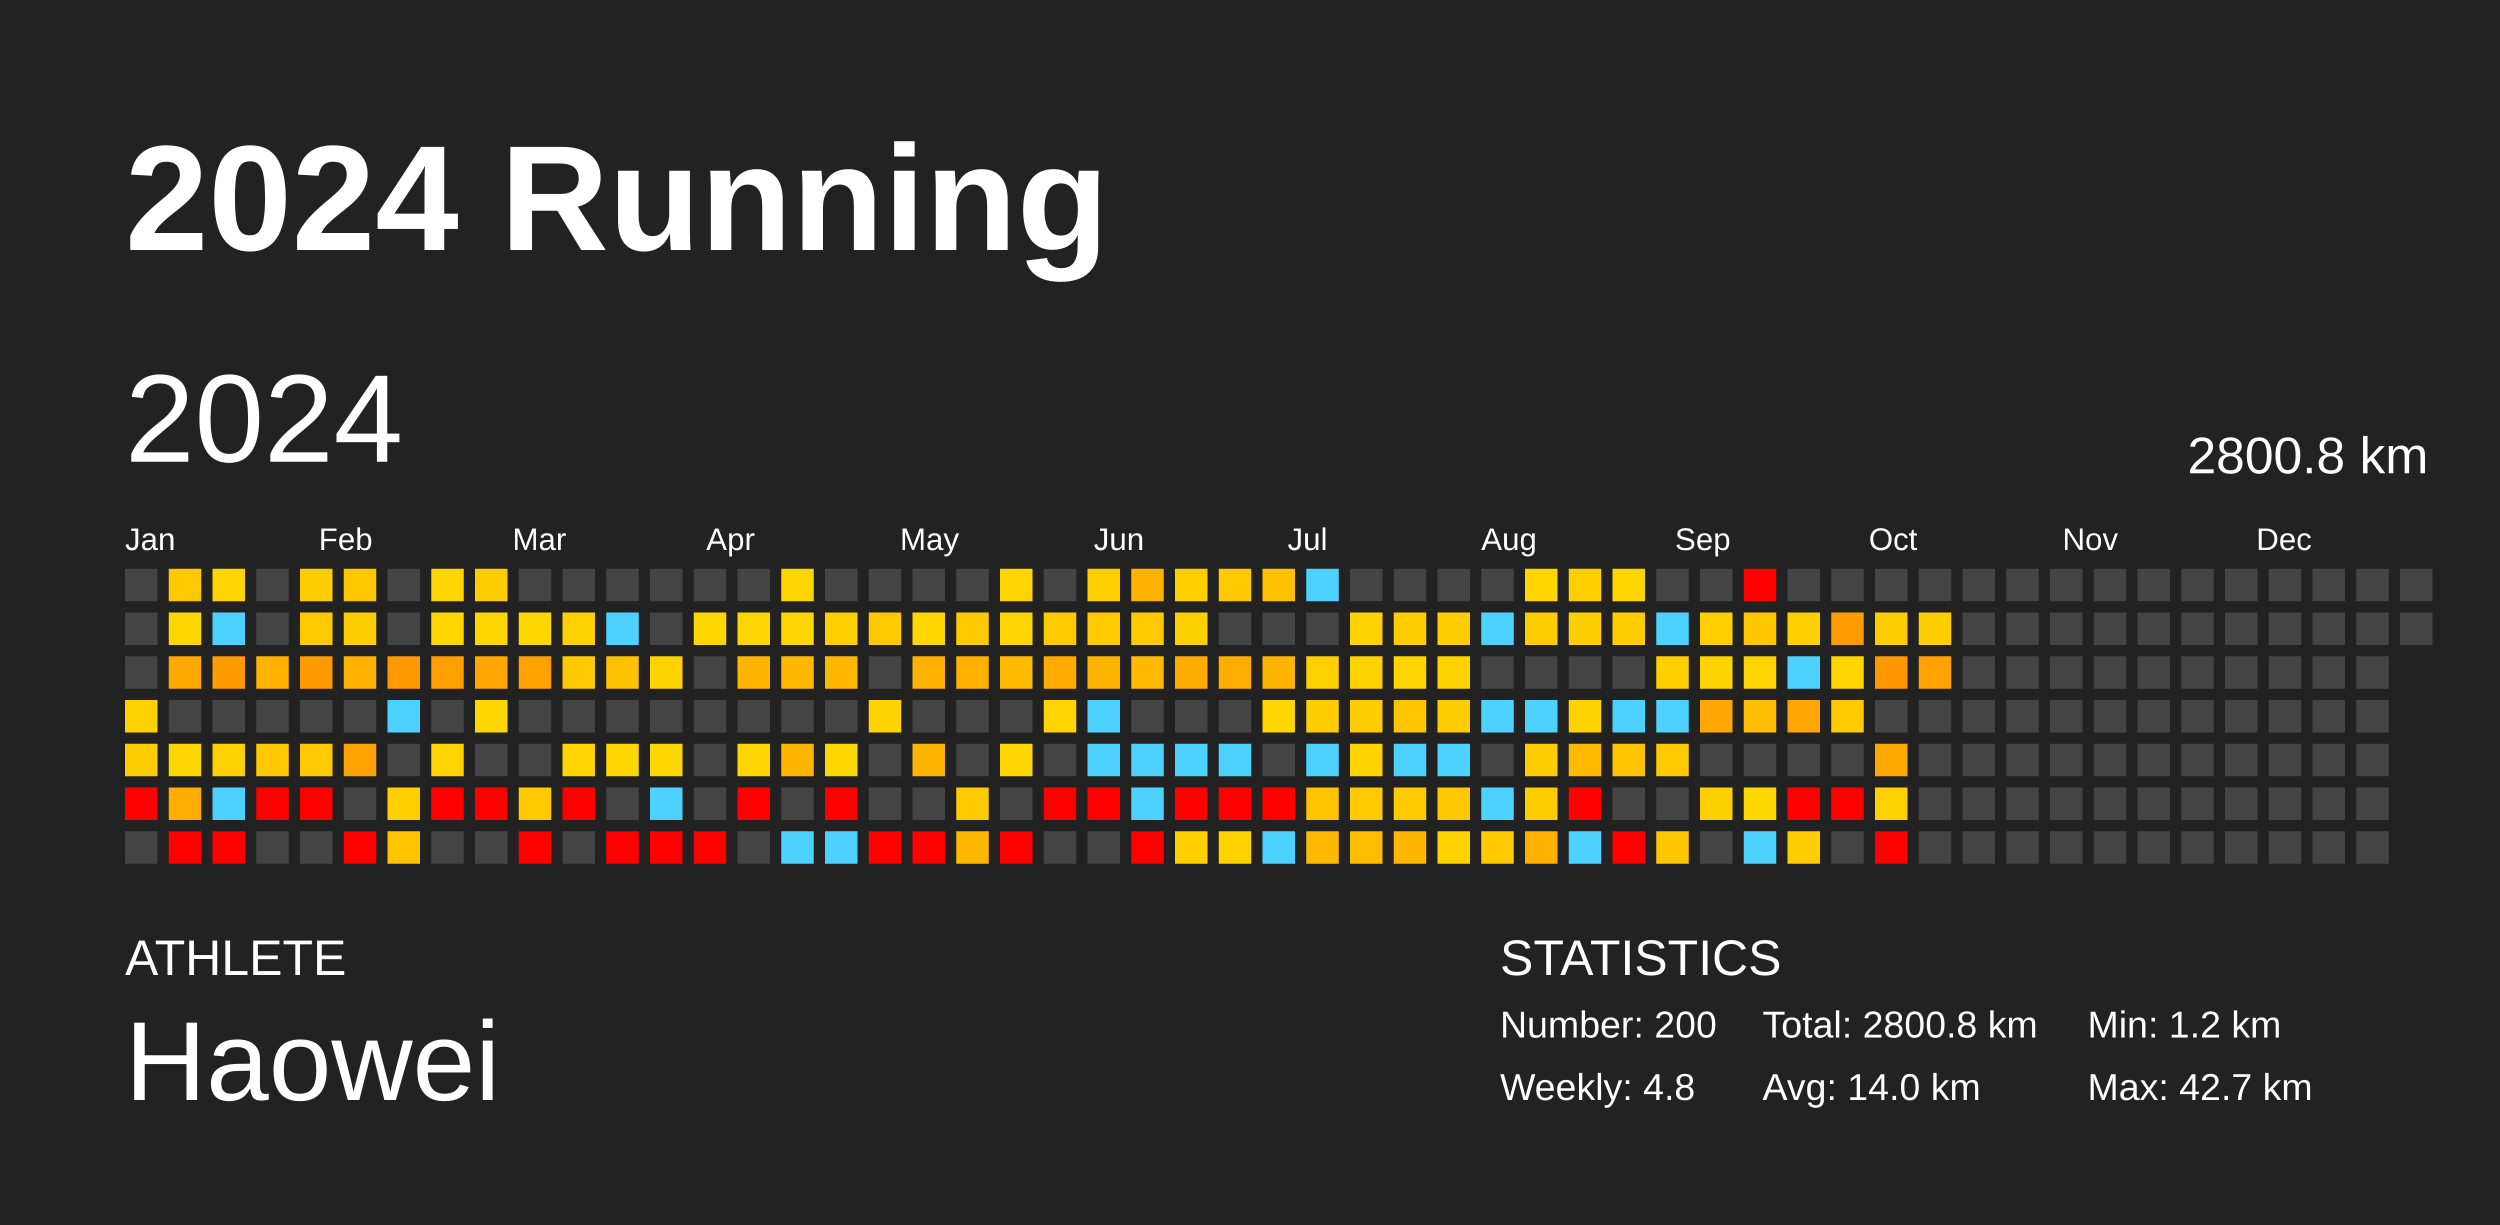
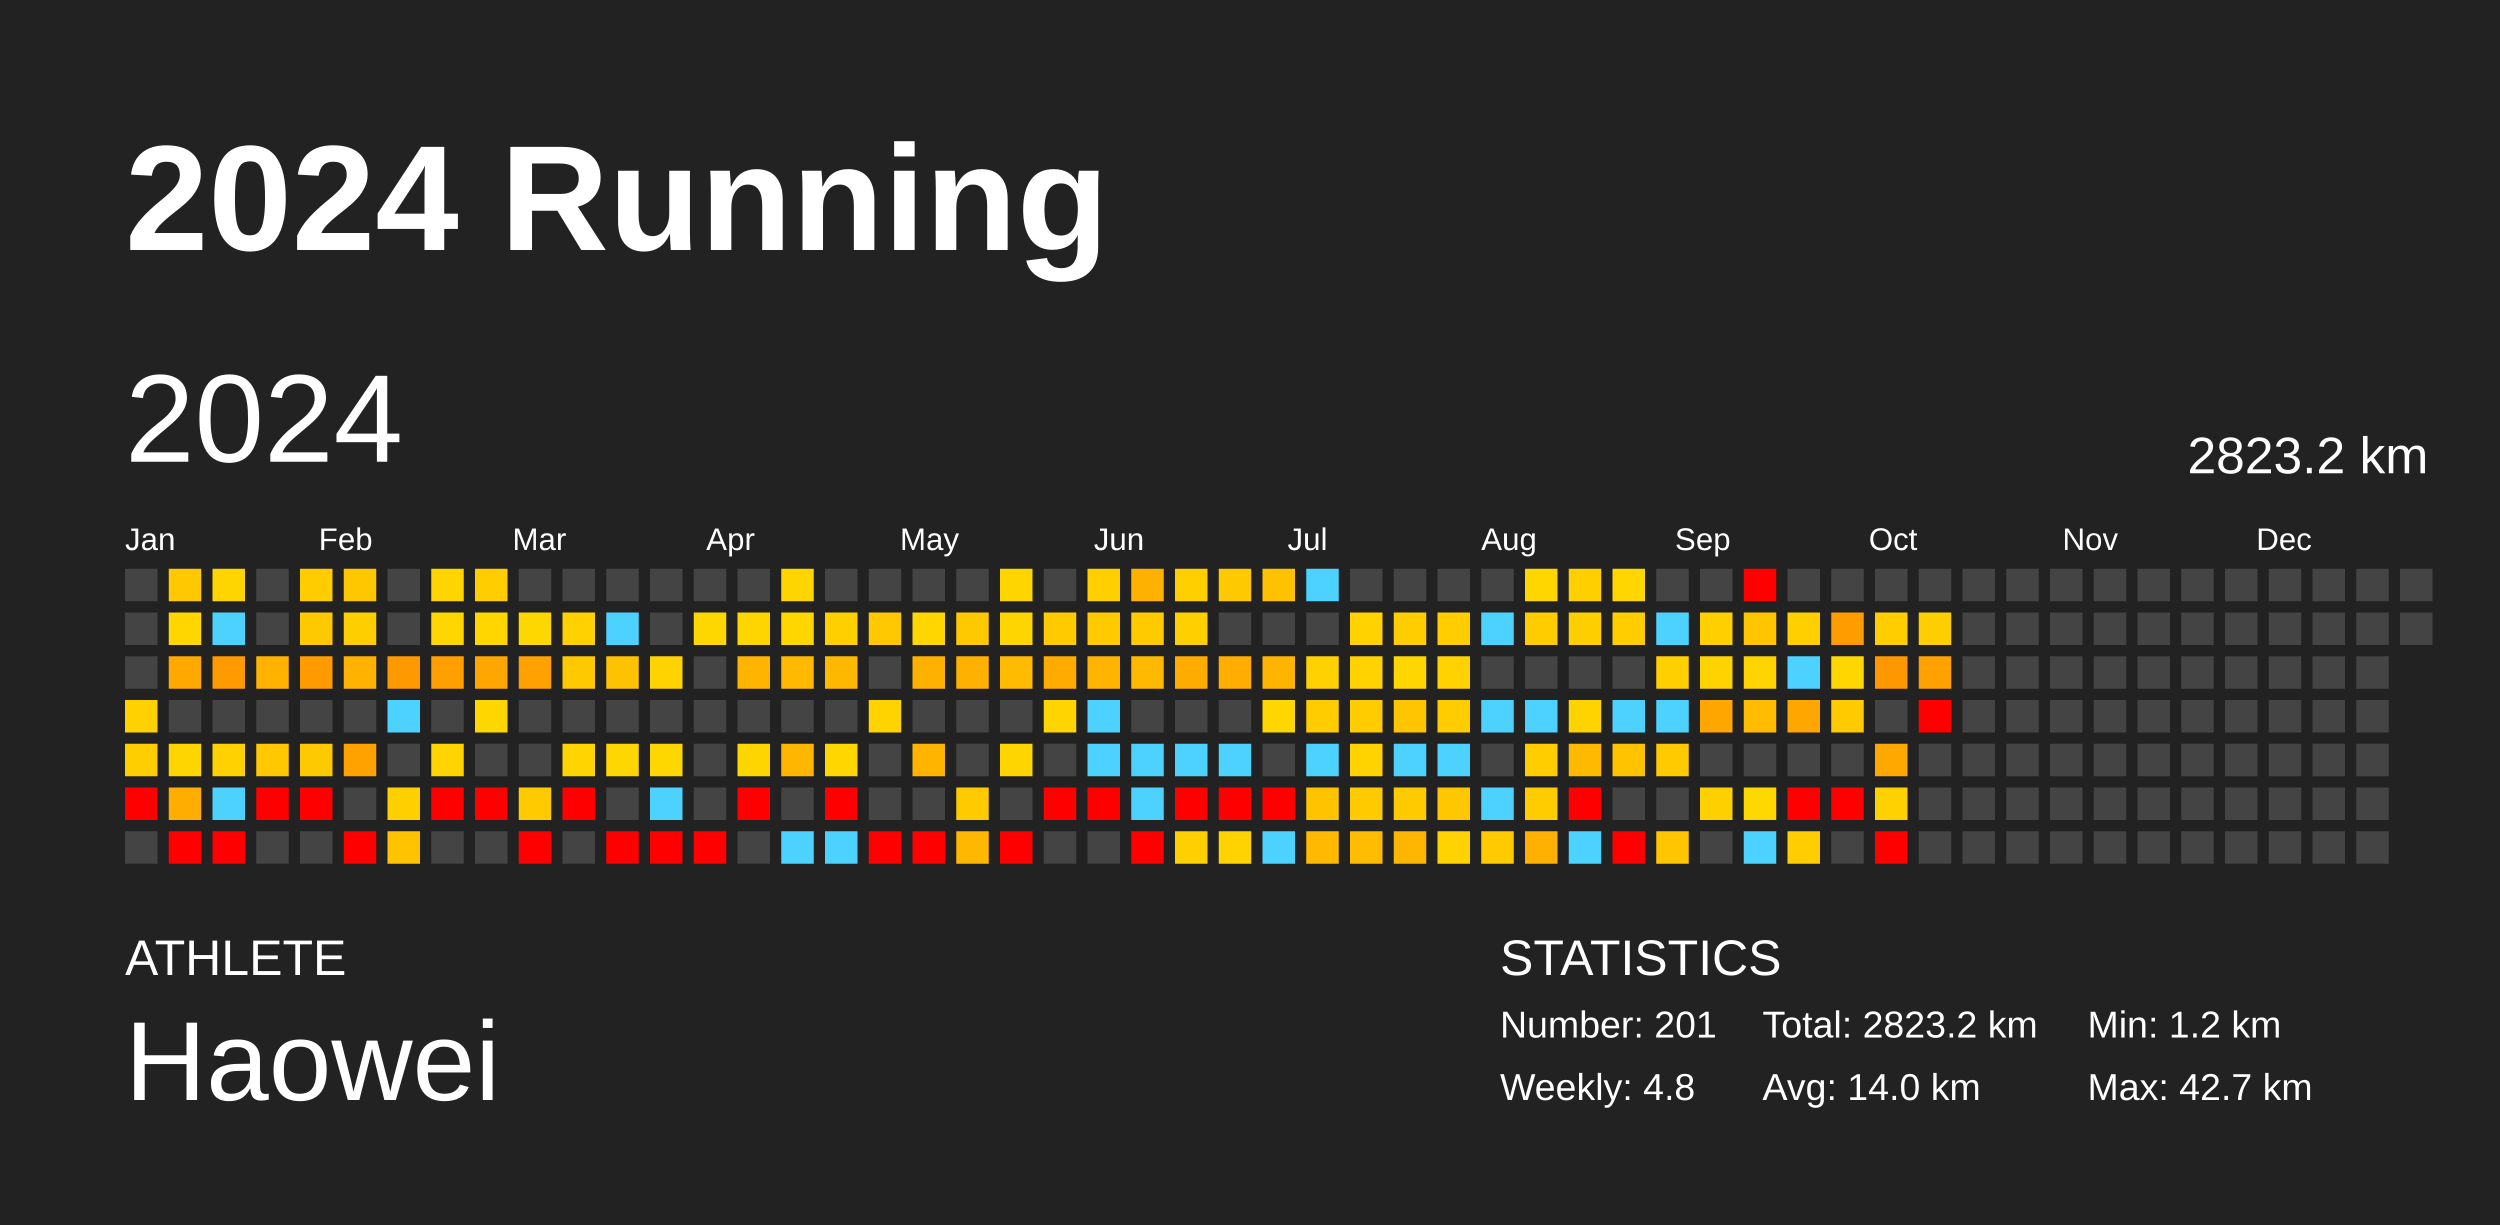
<svg xmlns="http://www.w3.org/2000/svg" baseProfile="full" height="98mm" version="1.1" viewBox="0,0,200,98" width="200mm">
  <defs />
  <rect fill="#222222" height="98" width="200" x="0" y="0" />
  <text fill="#FFFFFF" style="font-size:12px; font-family:Arial; font-weight:bold;" x="10" y="20">2024 Running</text>
  <text fill="#FFFFFF" style="font-size:4px; font-family:Arial" x="10" y="78">ATHLETE</text>
  <text fill="#FFFFFF" style="font-size:9px; font-family:Arial" x="10" y="88">Haowei</text>
  <text fill="#FFFFFF" style="font-size:4px; font-family:Arial" x="120" y="78">STATISTICS</text>
-   <text fill="#FFFFFF" style="font-size:3px; font-family:Arial" x="120" y="83">Number: 200</text>
+   <text fill="#FFFFFF" style="font-size:3px; font-family:Arial" x="120" y="83">Number: 201</text>
  <text fill="#FFFFFF" style="font-size:3px; font-family:Arial" x="120" y="88">Weekly: 4.8</text>
-   <text fill="#FFFFFF" style="font-size:3px; font-family:Arial" x="141" y="83">Total: 2800.8 km</text>
+   <text fill="#FFFFFF" style="font-size:3px; font-family:Arial" x="141" y="83">Total: 2823.2 km</text>
  <text fill="#FFFFFF" style="font-size:3px; font-family:Arial" x="141" y="88">Avg: 14.0 km</text>
  <text fill="#FFFFFF" style="font-size:3px; font-family:Arial" x="167" y="83">Min: 1.2 km</text>
  <text fill="#FFFFFF" style="font-size:3px; font-family:Arial" x="167" y="88">Max: 42.7 km</text>
  <text dominant-baseline="hanging" fill="#FFFFFF" style="font-size:10.0px; font-family:Arial;" x="10" y="30">2024</text>
-   <text dominant-baseline="hanging" fill="#FFFFFF" style="font-size:4.125px; font-family:Arial;" x="175" y="35">2800.8 km</text>
+   <text dominant-baseline="hanging" fill="#FFFFFF" style="font-size:4.125px; font-family:Arial;" x="175" y="35">2823.2 km</text>
  <text fill="#FFFFFF" style="font-size:2.5px; font-family:Arial" x="10.0" y="44">Jan</text>
  <text fill="#FFFFFF" style="font-size:2.5px; font-family:Arial" x="25.5" y="44">Feb</text>
  <text fill="#FFFFFF" style="font-size:2.5px; font-family:Arial" x="41.0" y="44">Mar</text>
  <text fill="#FFFFFF" style="font-size:2.5px; font-family:Arial" x="56.5" y="44">Apr</text>
  <text fill="#FFFFFF" style="font-size:2.5px; font-family:Arial" x="72.0" y="44">May</text>
  <text fill="#FFFFFF" style="font-size:2.5px; font-family:Arial" x="87.5" y="44">Jun</text>
  <text fill="#FFFFFF" style="font-size:2.5px; font-family:Arial" x="103.0" y="44">Jul</text>
  <text fill="#FFFFFF" style="font-size:2.5px; font-family:Arial" x="118.5" y="44">Aug</text>
  <text fill="#FFFFFF" style="font-size:2.5px; font-family:Arial" x="134.0" y="44">Sep</text>
  <text fill="#FFFFFF" style="font-size:2.5px; font-family:Arial" x="149.5" y="44">Oct</text>
  <text fill="#FFFFFF" style="font-size:2.5px; font-family:Arial" x="165.0" y="44">Nov</text>
  <text fill="#FFFFFF" style="font-size:2.5px; font-family:Arial" x="180.5" y="44">Dec</text>
  <rect fill="#444444" height="2.6" width="2.6" x="10.0" y="45.5" />
  <rect fill="#444444" height="2.6" width="2.6" x="10.0" y="49.0" />
  <rect fill="#444444" height="2.6" width="2.6" x="10.0" y="52.5" />
  <rect fill="#ffd100" height="2.6" width="2.6" x="10.0" y="56.0" />
  <rect fill="#ffce00" height="2.6" width="2.6" x="10.0" y="59.5" />
  <rect fill="red" height="2.6" width="2.6" x="10.0" y="63.0" />
  <rect fill="#444444" height="2.6" width="2.6" x="10.0" y="66.5" />
  <rect fill="#ffc800" height="2.6" width="2.6" x="13.5" y="45.5" />
  <rect fill="#ffd600" height="2.6" width="2.6" x="13.5" y="49.0" />
  <rect fill="#ffa800" height="2.6" width="2.6" x="13.5" y="52.5" />
  <rect fill="#444444" height="2.6" width="2.6" x="13.5" y="56.0" />
  <rect fill="#ffd500" height="2.6" width="2.6" x="13.5" y="59.5" />
  <rect fill="#ffad00" height="2.6" width="2.6" x="13.5" y="63.0" />
  <rect fill="red" height="2.6" width="2.6" x="13.5" y="66.5" />
  <rect fill="#ffd500" height="2.6" width="2.6" x="17.0" y="45.5" />
  <rect fill="#4dd2ff" height="2.6" width="2.6" x="17.0" y="49.0" />
  <rect fill="#ff9a00" height="2.6" width="2.6" x="17.0" y="52.5" />
  <rect fill="#444444" height="2.6" width="2.6" x="17.0" y="56.0" />
  <rect fill="#ffd100" height="2.6" width="2.6" x="17.0" y="59.5" />
  <rect fill="#4dd2ff" height="2.6" width="2.6" x="17.0" y="63.0" />
  <rect fill="red" height="2.6" width="2.6" x="17.0" y="66.5" />
  <rect fill="#444444" height="2.6" width="2.6" x="20.5" y="45.5" />
  <rect fill="#444444" height="2.6" width="2.6" x="20.5" y="49.0" />
  <rect fill="#ffb200" height="2.6" width="2.6" x="20.5" y="52.5" />
  <rect fill="#444444" height="2.6" width="2.6" x="20.5" y="56.0" />
  <rect fill="#ffc800" height="2.6" width="2.6" x="20.5" y="59.5" />
  <rect fill="red" height="2.6" width="2.6" x="20.5" y="63.0" />
  <rect fill="#444444" height="2.6" width="2.6" x="20.5" y="66.5" />
  <rect fill="#ffcc00" height="2.6" width="2.6" x="24.0" y="45.5" />
  <rect fill="#ffc900" height="2.6" width="2.6" x="24.0" y="49.0" />
  <rect fill="#ff9b00" height="2.6" width="2.6" x="24.0" y="52.5" />
  <rect fill="#444444" height="2.6" width="2.6" x="24.0" y="56.0" />
  <rect fill="#ffc900" height="2.6" width="2.6" x="24.0" y="59.5" />
  <rect fill="red" height="2.6" width="2.6" x="24.0" y="63.0" />
  <rect fill="#444444" height="2.6" width="2.6" x="24.0" y="66.5" />
  <rect fill="#ffc700" height="2.6" width="2.6" x="27.5" y="45.5" />
  <rect fill="#ffce00" height="2.6" width="2.6" x="27.5" y="49.0" />
  <rect fill="#ffb200" height="2.6" width="2.6" x="27.5" y="52.5" />
  <rect fill="#444444" height="2.6" width="2.6" x="27.5" y="56.0" />
  <rect fill="#ffa200" height="2.6" width="2.6" x="27.5" y="59.5" />
  <rect fill="#444444" height="2.6" width="2.6" x="27.5" y="63.0" />
  <rect fill="red" height="2.6" width="2.6" x="27.5" y="66.5" />
  <rect fill="#444444" height="2.6" width="2.6" x="31.0" y="45.5" />
  <rect fill="#444444" height="2.6" width="2.6" x="31.0" y="49.0" />
  <rect fill="#ff9900" height="2.6" width="2.6" x="31.0" y="52.5" />
  <rect fill="#4dd2ff" height="2.6" width="2.6" x="31.0" y="56.0" />
  <rect fill="#444444" height="2.6" width="2.6" x="31.0" y="59.5" />
  <rect fill="#ffcf00" height="2.6" width="2.6" x="31.0" y="63.0" />
  <rect fill="#ffc300" height="2.6" width="2.6" x="31.0" y="66.5" />
  <rect fill="#ffd500" height="2.6" width="2.6" x="34.5" y="45.5" />
  <rect fill="#ffd600" height="2.6" width="2.6" x="34.5" y="49.0" />
  <rect fill="#ffa000" height="2.6" width="2.6" x="34.5" y="52.5" />
  <rect fill="#444444" height="2.6" width="2.6" x="34.5" y="56.0" />
  <rect fill="#ffd400" height="2.6" width="2.6" x="34.5" y="59.5" />
  <rect fill="red" height="2.6" width="2.6" x="34.5" y="63.0" />
  <rect fill="#444444" height="2.6" width="2.6" x="34.5" y="66.5" />
  <rect fill="#ffcd00" height="2.6" width="2.6" x="38.0" y="45.5" />
  <rect fill="#ffd600" height="2.6" width="2.6" x="38.0" y="49.0" />
  <rect fill="#ffa700" height="2.6" width="2.6" x="38.0" y="52.5" />
  <rect fill="#ffd700" height="2.6" width="2.6" x="38.0" y="56.0" />
  <rect fill="#444444" height="2.6" width="2.6" x="38.0" y="59.5" />
  <rect fill="red" height="2.6" width="2.6" x="38.0" y="63.0" />
  <rect fill="#444444" height="2.6" width="2.6" x="38.0" y="66.5" />
  <rect fill="#444444" height="2.6" width="2.6" x="41.5" y="45.5" />
  <rect fill="#ffd700" height="2.6" width="2.6" x="41.5" y="49.0" />
  <rect fill="#ffa100" height="2.6" width="2.6" x="41.5" y="52.5" />
  <rect fill="#444444" height="2.6" width="2.6" x="41.5" y="56.0" />
  <rect fill="#444444" height="2.6" width="2.6" x="41.5" y="59.5" />
  <rect fill="#ffca00" height="2.6" width="2.6" x="41.5" y="63.0" />
  <rect fill="red" height="2.6" width="2.6" x="41.5" y="66.5" />
  <rect fill="#444444" height="2.6" width="2.6" x="45.0" y="45.5" />
  <rect fill="#ffd100" height="2.6" width="2.6" x="45.0" y="49.0" />
  <rect fill="#ffc900" height="2.6" width="2.6" x="45.0" y="52.5" />
  <rect fill="#444444" height="2.6" width="2.6" x="45.0" y="56.0" />
  <rect fill="#ffd400" height="2.6" width="2.6" x="45.0" y="59.5" />
  <rect fill="red" height="2.6" width="2.6" x="45.0" y="63.0" />
  <rect fill="#444444" height="2.6" width="2.6" x="45.0" y="66.5" />
  <rect fill="#444444" height="2.6" width="2.6" x="48.5" y="45.5" />
  <rect fill="#4dd2ff" height="2.6" width="2.6" x="48.5" y="49.0" />
  <rect fill="#ffc200" height="2.6" width="2.6" x="48.5" y="52.5" />
  <rect fill="#444444" height="2.6" width="2.6" x="48.5" y="56.0" />
  <rect fill="#ffd700" height="2.6" width="2.6" x="48.5" y="59.5" />
  <rect fill="#444444" height="2.6" width="2.6" x="48.5" y="63.0" />
  <rect fill="red" height="2.6" width="2.6" x="48.5" y="66.5" />
  <rect fill="#444444" height="2.6" width="2.6" x="52.0" y="45.5" />
  <rect fill="#444444" height="2.6" width="2.6" x="52.0" y="49.0" />
  <rect fill="#ffd300" height="2.6" width="2.6" x="52.0" y="52.5" />
  <rect fill="#444444" height="2.6" width="2.6" x="52.0" y="56.0" />
  <rect fill="#ffd700" height="2.6" width="2.6" x="52.0" y="59.5" />
  <rect fill="#4dd2ff" height="2.6" width="2.6" x="52.0" y="63.0" />
  <rect fill="red" height="2.6" width="2.6" x="52.0" y="66.5" />
  <rect fill="#444444" height="2.6" width="2.6" x="55.5" y="45.5" />
  <rect fill="#ffd700" height="2.6" width="2.6" x="55.5" y="49.0" />
  <rect fill="#444444" height="2.6" width="2.6" x="55.5" y="52.5" />
  <rect fill="#444444" height="2.6" width="2.6" x="55.5" y="56.0" />
  <rect fill="#444444" height="2.6" width="2.6" x="55.5" y="59.5" />
  <rect fill="#444444" height="2.6" width="2.6" x="55.5" y="63.0" />
  <rect fill="red" height="2.6" width="2.6" x="55.5" y="66.5" />
  <rect fill="#444444" height="2.6" width="2.6" x="59.0" y="45.5" />
  <rect fill="#ffd500" height="2.6" width="2.6" x="59.0" y="49.0" />
  <rect fill="#ffb400" height="2.6" width="2.6" x="59.0" y="52.5" />
  <rect fill="#444444" height="2.6" width="2.6" x="59.0" y="56.0" />
  <rect fill="#ffd500" height="2.6" width="2.6" x="59.0" y="59.5" />
  <rect fill="red" height="2.6" width="2.6" x="59.0" y="63.0" />
  <rect fill="#444444" height="2.6" width="2.6" x="59.0" y="66.5" />
  <rect fill="#ffd500" height="2.6" width="2.6" x="62.5" y="45.5" />
  <rect fill="#ffd600" height="2.6" width="2.6" x="62.5" y="49.0" />
  <rect fill="#ffb900" height="2.6" width="2.6" x="62.5" y="52.5" />
  <rect fill="#444444" height="2.6" width="2.6" x="62.5" y="56.0" />
  <rect fill="#ffb600" height="2.6" width="2.6" x="62.5" y="59.5" />
  <rect fill="#444444" height="2.6" width="2.6" x="62.5" y="63.0" />
  <rect fill="#4dd2ff" height="2.6" width="2.6" x="62.5" y="66.5" />
  <rect fill="#444444" height="2.6" width="2.6" x="66.0" y="45.5" />
  <rect fill="#ffcf00" height="2.6" width="2.6" x="66.0" y="49.0" />
  <rect fill="#ffb800" height="2.6" width="2.6" x="66.0" y="52.5" />
  <rect fill="#444444" height="2.6" width="2.6" x="66.0" y="56.0" />
  <rect fill="#ffd700" height="2.6" width="2.6" x="66.0" y="59.5" />
  <rect fill="red" height="2.6" width="2.6" x="66.0" y="63.0" />
  <rect fill="#4dd2ff" height="2.6" width="2.6" x="66.0" y="66.5" />
  <rect fill="#444444" height="2.6" width="2.6" x="69.5" y="45.5" />
  <rect fill="#ffc800" height="2.6" width="2.6" x="69.5" y="49.0" />
  <rect fill="#444444" height="2.6" width="2.6" x="69.5" y="52.5" />
  <rect fill="#ffd300" height="2.6" width="2.6" x="69.5" y="56.0" />
  <rect fill="#444444" height="2.6" width="2.6" x="69.5" y="59.5" />
  <rect fill="#444444" height="2.6" width="2.6" x="69.5" y="63.0" />
  <rect fill="red" height="2.6" width="2.6" x="69.5" y="66.5" />
  <rect fill="#444444" height="2.6" width="2.6" x="73.0" y="45.5" />
  <rect fill="#ffd600" height="2.6" width="2.6" x="73.0" y="49.0" />
  <rect fill="#ffb100" height="2.6" width="2.6" x="73.0" y="52.5" />
  <rect fill="#444444" height="2.6" width="2.6" x="73.0" y="56.0" />
  <rect fill="#ffb500" height="2.6" width="2.6" x="73.0" y="59.5" />
  <rect fill="#444444" height="2.6" width="2.6" x="73.0" y="63.0" />
  <rect fill="red" height="2.6" width="2.6" x="73.0" y="66.5" />
  <rect fill="#444444" height="2.6" width="2.6" x="76.5" y="45.5" />
  <rect fill="#ffc900" height="2.6" width="2.6" x="76.5" y="49.0" />
  <rect fill="#ffb100" height="2.6" width="2.6" x="76.5" y="52.5" />
  <rect fill="#444444" height="2.6" width="2.6" x="76.5" y="56.0" />
  <rect fill="#444444" height="2.6" width="2.6" x="76.5" y="59.5" />
  <rect fill="#ffca00" height="2.6" width="2.6" x="76.5" y="63.0" />
  <rect fill="#ffb700" height="2.6" width="2.6" x="76.5" y="66.5" />
  <rect fill="#ffd500" height="2.6" width="2.6" x="80.0" y="45.5" />
  <rect fill="#ffd500" height="2.6" width="2.6" x="80.0" y="49.0" />
  <rect fill="#ffbb00" height="2.6" width="2.6" x="80.0" y="52.5" />
  <rect fill="#444444" height="2.6" width="2.6" x="80.0" y="56.0" />
  <rect fill="#ffd500" height="2.6" width="2.6" x="80.0" y="59.5" />
  <rect fill="#444444" height="2.6" width="2.6" x="80.0" y="63.0" />
  <rect fill="red" height="2.6" width="2.6" x="80.0" y="66.5" />
  <rect fill="#444444" height="2.6" width="2.6" x="83.5" y="45.5" />
  <rect fill="#ffca00" height="2.6" width="2.6" x="83.5" y="49.0" />
  <rect fill="#ffab00" height="2.6" width="2.6" x="83.5" y="52.5" />
  <rect fill="#ffd400" height="2.6" width="2.6" x="83.5" y="56.0" />
  <rect fill="#444444" height="2.6" width="2.6" x="83.5" y="59.5" />
  <rect fill="red" height="2.6" width="2.6" x="83.5" y="63.0" />
  <rect fill="#444444" height="2.6" width="2.6" x="83.5" y="66.5" />
  <rect fill="#ffcf00" height="2.6" width="2.6" x="87.0" y="45.5" />
  <rect fill="#ffca00" height="2.6" width="2.6" x="87.0" y="49.0" />
  <rect fill="#ffb500" height="2.6" width="2.6" x="87.0" y="52.5" />
  <rect fill="#4dd2ff" height="2.6" width="2.6" x="87.0" y="56.0" />
  <rect fill="#4dd2ff" height="2.6" width="2.6" x="87.0" y="59.5" />
  <rect fill="red" height="2.6" width="2.6" x="87.0" y="63.0" />
  <rect fill="#444444" height="2.6" width="2.6" x="87.0" y="66.5" />
  <rect fill="#ffb100" height="2.6" width="2.6" x="90.5" y="45.5" />
  <rect fill="#ffca00" height="2.6" width="2.6" x="90.5" y="49.0" />
  <rect fill="#ffb900" height="2.6" width="2.6" x="90.5" y="52.5" />
  <rect fill="#444444" height="2.6" width="2.6" x="90.5" y="56.0" />
  <rect fill="#4dd2ff" height="2.6" width="2.6" x="90.5" y="59.5" />
  <rect fill="#4dd2ff" height="2.6" width="2.6" x="90.5" y="63.0" />
  <rect fill="red" height="2.6" width="2.6" x="90.5" y="66.5" />
  <rect fill="#ffcf00" height="2.6" width="2.6" x="94.0" y="45.5" />
  <rect fill="#ffd000" height="2.6" width="2.6" x="94.0" y="49.0" />
  <rect fill="#ffac00" height="2.6" width="2.6" x="94.0" y="52.5" />
  <rect fill="#444444" height="2.6" width="2.6" x="94.0" y="56.0" />
  <rect fill="#4dd2ff" height="2.6" width="2.6" x="94.0" y="59.5" />
  <rect fill="red" height="2.6" width="2.6" x="94.0" y="63.0" />
  <rect fill="#ffcf00" height="2.6" width="2.6" x="94.0" y="66.5" />
  <rect fill="#ffc900" height="2.6" width="2.6" x="97.5" y="45.5" />
  <rect fill="#444444" height="2.6" width="2.6" x="97.5" y="49.0" />
  <rect fill="#ffae00" height="2.6" width="2.6" x="97.5" y="52.5" />
  <rect fill="#444444" height="2.6" width="2.6" x="97.5" y="56.0" />
  <rect fill="#4dd2ff" height="2.6" width="2.6" x="97.5" y="59.5" />
  <rect fill="red" height="2.6" width="2.6" x="97.5" y="63.0" />
  <rect fill="#ffd300" height="2.6" width="2.6" x="97.5" y="66.5" />
  <rect fill="#ffc200" height="2.6" width="2.6" x="101.0" y="45.5" />
  <rect fill="#444444" height="2.6" width="2.6" x="101.0" y="49.0" />
  <rect fill="#ffb500" height="2.6" width="2.6" x="101.0" y="52.5" />
  <rect fill="#ffd600" height="2.6" width="2.6" x="101.0" y="56.0" />
  <rect fill="#444444" height="2.6" width="2.6" x="101.0" y="59.5" />
  <rect fill="red" height="2.6" width="2.6" x="101.0" y="63.0" />
  <rect fill="#4dd2ff" height="2.6" width="2.6" x="101.0" y="66.5" />
  <rect fill="#4dd2ff" height="2.6" width="2.6" x="104.5" y="45.5" />
  <rect fill="#444444" height="2.6" width="2.6" x="104.5" y="49.0" />
  <rect fill="#ffd100" height="2.6" width="2.6" x="104.5" y="52.5" />
  <rect fill="#ffcc00" height="2.6" width="2.6" x="104.5" y="56.0" />
  <rect fill="#4dd2ff" height="2.6" width="2.6" x="104.5" y="59.5" />
  <rect fill="#ffc300" height="2.6" width="2.6" x="104.5" y="63.0" />
  <rect fill="#ffba00" height="2.6" width="2.6" x="104.5" y="66.5" />
  <rect fill="#444444" height="2.6" width="2.6" x="108.0" y="45.5" />
  <rect fill="#ffd200" height="2.6" width="2.6" x="108.0" y="49.0" />
  <rect fill="#ffd200" height="2.6" width="2.6" x="108.0" y="52.5" />
  <rect fill="#ffcc00" height="2.6" width="2.6" x="108.0" y="56.0" />
  <rect fill="#ffd300" height="2.6" width="2.6" x="108.0" y="59.5" />
  <rect fill="#ffcb00" height="2.6" width="2.6" x="108.0" y="63.0" />
  <rect fill="#ffbc00" height="2.6" width="2.6" x="108.0" y="66.5" />
  <rect fill="#444444" height="2.6" width="2.6" x="111.5" y="45.5" />
  <rect fill="#ffcd00" height="2.6" width="2.6" x="111.5" y="49.0" />
  <rect fill="#ffd600" height="2.6" width="2.6" x="111.5" y="52.5" />
  <rect fill="#ffc500" height="2.6" width="2.6" x="111.5" y="56.0" />
  <rect fill="#4dd2ff" height="2.6" width="2.6" x="111.5" y="59.5" />
  <rect fill="#ffcb00" height="2.6" width="2.6" x="111.5" y="63.0" />
  <rect fill="#ffb600" height="2.6" width="2.6" x="111.5" y="66.5" />
  <rect fill="#444444" height="2.6" width="2.6" x="115.0" y="45.5" />
  <rect fill="#ffcd00" height="2.6" width="2.6" x="115.0" y="49.0" />
  <rect fill="#ffd200" height="2.6" width="2.6" x="115.0" y="52.5" />
  <rect fill="#ffcc00" height="2.6" width="2.6" x="115.0" y="56.0" />
  <rect fill="#4dd2ff" height="2.6" width="2.6" x="115.0" y="59.5" />
  <rect fill="#ffc700" height="2.6" width="2.6" x="115.0" y="63.0" />
  <rect fill="#ffd300" height="2.6" width="2.6" x="115.0" y="66.5" />
  <rect fill="#444444" height="2.6" width="2.6" x="118.5" y="45.5" />
  <rect fill="#4dd2ff" height="2.6" width="2.6" x="118.5" y="49.0" />
  <rect fill="#444444" height="2.6" width="2.6" x="118.5" y="52.5" />
  <rect fill="#4dd2ff" height="2.6" width="2.6" x="118.5" y="56.0" />
  <rect fill="#444444" height="2.6" width="2.6" x="118.5" y="59.5" />
  <rect fill="#4dd2ff" height="2.6" width="2.6" x="118.5" y="63.0" />
  <rect fill="#ffcb00" height="2.6" width="2.6" x="118.5" y="66.5" />
  <rect fill="#ffd600" height="2.6" width="2.6" x="122.0" y="45.5" />
  <rect fill="#ffcc00" height="2.6" width="2.6" x="122.0" y="49.0" />
  <rect fill="#444444" height="2.6" width="2.6" x="122.0" y="52.5" />
  <rect fill="#4dd2ff" height="2.6" width="2.6" x="122.0" y="56.0" />
  <rect fill="#ffcd00" height="2.6" width="2.6" x="122.0" y="59.5" />
  <rect fill="#ffcc00" height="2.6" width="2.6" x="122.0" y="63.0" />
  <rect fill="#ffb000" height="2.6" width="2.6" x="122.0" y="66.5" />
  <rect fill="#ffcf00" height="2.6" width="2.6" x="125.5" y="45.5" />
  <rect fill="#ffce00" height="2.6" width="2.6" x="125.5" y="49.0" />
  <rect fill="#444444" height="2.6" width="2.6" x="125.5" y="52.5" />
  <rect fill="#ffd300" height="2.6" width="2.6" x="125.5" y="56.0" />
  <rect fill="#ffba00" height="2.6" width="2.6" x="125.5" y="59.5" />
  <rect fill="red" height="2.6" width="2.6" x="125.5" y="63.0" />
  <rect fill="#4dd2ff" height="2.6" width="2.6" x="125.5" y="66.5" />
  <rect fill="#ffd600" height="2.6" width="2.6" x="129.0" y="45.5" />
  <rect fill="#ffcd00" height="2.6" width="2.6" x="129.0" y="49.0" />
  <rect fill="#444444" height="2.6" width="2.6" x="129.0" y="52.5" />
  <rect fill="#4dd2ff" height="2.6" width="2.6" x="129.0" y="56.0" />
  <rect fill="#ffc300" height="2.6" width="2.6" x="129.0" y="59.5" />
  <rect fill="#444444" height="2.6" width="2.6" x="129.0" y="63.0" />
  <rect fill="red" height="2.6" width="2.6" x="129.0" y="66.5" />
  <rect fill="#444444" height="2.6" width="2.6" x="132.5" y="45.5" />
  <rect fill="#4dd2ff" height="2.6" width="2.6" x="132.5" y="49.0" />
  <rect fill="#ffcf00" height="2.6" width="2.6" x="132.5" y="52.5" />
  <rect fill="#4dd2ff" height="2.6" width="2.6" x="132.5" y="56.0" />
  <rect fill="#ffca00" height="2.6" width="2.6" x="132.5" y="59.5" />
  <rect fill="#444444" height="2.6" width="2.6" x="132.5" y="63.0" />
  <rect fill="#ffc600" height="2.6" width="2.6" x="132.5" y="66.5" />
  <rect fill="#444444" height="2.6" width="2.6" x="136.0" y="45.5" />
  <rect fill="#ffcf00" height="2.6" width="2.6" x="136.0" y="49.0" />
  <rect fill="#ffd300" height="2.6" width="2.6" x="136.0" y="52.5" />
  <rect fill="#ffa600" height="2.6" width="2.6" x="136.0" y="56.0" />
  <rect fill="#444444" height="2.6" width="2.6" x="136.0" y="59.5" />
  <rect fill="#ffd000" height="2.6" width="2.6" x="136.0" y="63.0" />
  <rect fill="#444444" height="2.6" width="2.6" x="136.0" y="66.5" />
  <rect fill="red" height="2.6" width="2.6" x="139.5" y="45.5" />
  <rect fill="#ffc600" height="2.6" width="2.6" x="139.5" y="49.0" />
  <rect fill="#ffd400" height="2.6" width="2.6" x="139.5" y="52.5" />
  <rect fill="#ffbc00" height="2.6" width="2.6" x="139.5" y="56.0" />
  <rect fill="#444444" height="2.6" width="2.6" x="139.5" y="59.5" />
  <rect fill="#ffd800" height="2.6" width="2.6" x="139.5" y="63.0" />
  <rect fill="#4dd2ff" height="2.6" width="2.6" x="139.5" y="66.5" />
  <rect fill="#444444" height="2.6" width="2.6" x="143.0" y="45.5" />
  <rect fill="#ffcf00" height="2.6" width="2.6" x="143.0" y="49.0" />
  <rect fill="#4dd2ff" height="2.6" width="2.6" x="143.0" y="52.5" />
  <rect fill="#ffa600" height="2.6" width="2.6" x="143.0" y="56.0" />
  <rect fill="#444444" height="2.6" width="2.6" x="143.0" y="59.5" />
  <rect fill="red" height="2.6" width="2.6" x="143.0" y="63.0" />
  <rect fill="#ffcd00" height="2.6" width="2.6" x="143.0" y="66.5" />
  <rect fill="#444444" height="2.6" width="2.6" x="146.5" y="45.5" />
  <rect fill="#ff9c00" height="2.6" width="2.6" x="146.5" y="49.0" />
  <rect fill="#ffd700" height="2.6" width="2.6" x="146.5" y="52.5" />
  <rect fill="#ffcb00" height="2.6" width="2.6" x="146.5" y="56.0" />
  <rect fill="#444444" height="2.6" width="2.6" x="146.5" y="59.5" />
  <rect fill="red" height="2.6" width="2.6" x="146.5" y="63.0" />
  <rect fill="#444444" height="2.6" width="2.6" x="146.5" y="66.5" />
  <rect fill="#444444" height="2.6" width="2.6" x="150.0" y="45.5" />
  <rect fill="#ffcd00" height="2.6" width="2.6" x="150.0" y="49.0" />
  <rect fill="#ff9800" height="2.6" width="2.6" x="150.0" y="52.5" />
  <rect fill="#444444" height="2.6" width="2.6" x="150.0" y="56.0" />
  <rect fill="#ffa900" height="2.6" width="2.6" x="150.0" y="59.5" />
  <rect fill="#ffd100" height="2.6" width="2.6" x="150.0" y="63.0" />
  <rect fill="red" height="2.6" width="2.6" x="150.0" y="66.5" />
  <rect fill="#444444" height="2.6" width="2.6" x="153.5" y="45.5" />
  <rect fill="#ffce00" height="2.6" width="2.6" x="153.5" y="49.0" />
  <rect fill="#ffa200" height="2.6" width="2.6" x="153.5" y="52.5" />
-   <rect fill="#444444" height="2.6" width="2.6" x="153.5" y="56.0" />
+   <rect fill="red" height="2.6" width="2.6" x="153.5" y="56.0" />
  <rect fill="#444444" height="2.6" width="2.6" x="153.5" y="59.5" />
  <rect fill="#444444" height="2.6" width="2.6" x="153.5" y="63.0" />
  <rect fill="#444444" height="2.6" width="2.6" x="153.5" y="66.5" />
  <rect fill="#444444" height="2.6" width="2.6" x="157.0" y="45.5" />
  <rect fill="#444444" height="2.6" width="2.6" x="157.0" y="49.0" />
  <rect fill="#444444" height="2.6" width="2.6" x="157.0" y="52.5" />
  <rect fill="#444444" height="2.6" width="2.6" x="157.0" y="56.0" />
  <rect fill="#444444" height="2.6" width="2.6" x="157.0" y="59.5" />
  <rect fill="#444444" height="2.6" width="2.6" x="157.0" y="63.0" />
  <rect fill="#444444" height="2.6" width="2.6" x="157.0" y="66.5" />
  <rect fill="#444444" height="2.6" width="2.6" x="160.5" y="45.5" />
  <rect fill="#444444" height="2.6" width="2.6" x="160.5" y="49.0" />
  <rect fill="#444444" height="2.6" width="2.6" x="160.5" y="52.5" />
  <rect fill="#444444" height="2.6" width="2.6" x="160.5" y="56.0" />
  <rect fill="#444444" height="2.6" width="2.6" x="160.5" y="59.5" />
  <rect fill="#444444" height="2.6" width="2.6" x="160.5" y="63.0" />
  <rect fill="#444444" height="2.6" width="2.6" x="160.5" y="66.5" />
  <rect fill="#444444" height="2.6" width="2.6" x="164.0" y="45.5" />
  <rect fill="#444444" height="2.6" width="2.6" x="164.0" y="49.0" />
  <rect fill="#444444" height="2.6" width="2.6" x="164.0" y="52.5" />
  <rect fill="#444444" height="2.6" width="2.6" x="164.0" y="56.0" />
  <rect fill="#444444" height="2.6" width="2.6" x="164.0" y="59.5" />
  <rect fill="#444444" height="2.6" width="2.6" x="164.0" y="63.0" />
  <rect fill="#444444" height="2.6" width="2.6" x="164.0" y="66.5" />
  <rect fill="#444444" height="2.6" width="2.6" x="167.5" y="45.5" />
  <rect fill="#444444" height="2.6" width="2.6" x="167.5" y="49.0" />
  <rect fill="#444444" height="2.6" width="2.6" x="167.5" y="52.5" />
  <rect fill="#444444" height="2.6" width="2.6" x="167.5" y="56.0" />
  <rect fill="#444444" height="2.6" width="2.6" x="167.5" y="59.5" />
  <rect fill="#444444" height="2.6" width="2.6" x="167.5" y="63.0" />
  <rect fill="#444444" height="2.6" width="2.6" x="167.5" y="66.5" />
  <rect fill="#444444" height="2.6" width="2.6" x="171.0" y="45.5" />
  <rect fill="#444444" height="2.6" width="2.6" x="171.0" y="49.0" />
  <rect fill="#444444" height="2.6" width="2.6" x="171.0" y="52.5" />
  <rect fill="#444444" height="2.6" width="2.6" x="171.0" y="56.0" />
  <rect fill="#444444" height="2.6" width="2.6" x="171.0" y="59.5" />
  <rect fill="#444444" height="2.6" width="2.6" x="171.0" y="63.0" />
  <rect fill="#444444" height="2.6" width="2.6" x="171.0" y="66.5" />
  <rect fill="#444444" height="2.6" width="2.6" x="174.5" y="45.5" />
  <rect fill="#444444" height="2.6" width="2.6" x="174.5" y="49.0" />
  <rect fill="#444444" height="2.6" width="2.6" x="174.5" y="52.5" />
  <rect fill="#444444" height="2.6" width="2.6" x="174.5" y="56.0" />
  <rect fill="#444444" height="2.6" width="2.6" x="174.5" y="59.5" />
  <rect fill="#444444" height="2.6" width="2.6" x="174.5" y="63.0" />
  <rect fill="#444444" height="2.6" width="2.6" x="174.5" y="66.5" />
  <rect fill="#444444" height="2.6" width="2.6" x="178.0" y="45.5" />
  <rect fill="#444444" height="2.6" width="2.6" x="178.0" y="49.0" />
  <rect fill="#444444" height="2.6" width="2.6" x="178.0" y="52.5" />
  <rect fill="#444444" height="2.6" width="2.6" x="178.0" y="56.0" />
  <rect fill="#444444" height="2.6" width="2.6" x="178.0" y="59.5" />
  <rect fill="#444444" height="2.6" width="2.6" x="178.0" y="63.0" />
  <rect fill="#444444" height="2.6" width="2.6" x="178.0" y="66.5" />
  <rect fill="#444444" height="2.6" width="2.6" x="181.5" y="45.5" />
  <rect fill="#444444" height="2.6" width="2.6" x="181.5" y="49.0" />
  <rect fill="#444444" height="2.6" width="2.6" x="181.5" y="52.5" />
  <rect fill="#444444" height="2.6" width="2.6" x="181.5" y="56.0" />
  <rect fill="#444444" height="2.6" width="2.6" x="181.5" y="59.5" />
  <rect fill="#444444" height="2.6" width="2.6" x="181.5" y="63.0" />
  <rect fill="#444444" height="2.6" width="2.6" x="181.5" y="66.5" />
  <rect fill="#444444" height="2.6" width="2.6" x="185.0" y="45.5" />
  <rect fill="#444444" height="2.6" width="2.6" x="185.0" y="49.0" />
  <rect fill="#444444" height="2.6" width="2.6" x="185.0" y="52.5" />
  <rect fill="#444444" height="2.6" width="2.6" x="185.0" y="56.0" />
  <rect fill="#444444" height="2.6" width="2.6" x="185.0" y="59.5" />
  <rect fill="#444444" height="2.6" width="2.6" x="185.0" y="63.0" />
  <rect fill="#444444" height="2.6" width="2.6" x="185.0" y="66.5" />
  <rect fill="#444444" height="2.6" width="2.6" x="188.5" y="45.5" />
  <rect fill="#444444" height="2.6" width="2.6" x="188.5" y="49.0" />
  <rect fill="#444444" height="2.6" width="2.6" x="188.5" y="52.5" />
  <rect fill="#444444" height="2.6" width="2.6" x="188.5" y="56.0" />
  <rect fill="#444444" height="2.6" width="2.6" x="188.5" y="59.5" />
  <rect fill="#444444" height="2.6" width="2.6" x="188.5" y="63.0" />
  <rect fill="#444444" height="2.6" width="2.6" x="188.5" y="66.5" />
  <rect fill="#444444" height="2.6" width="2.6" x="192.0" y="45.5" />
  <rect fill="#444444" height="2.6" width="2.6" x="192.0" y="49.0" />
</svg>
